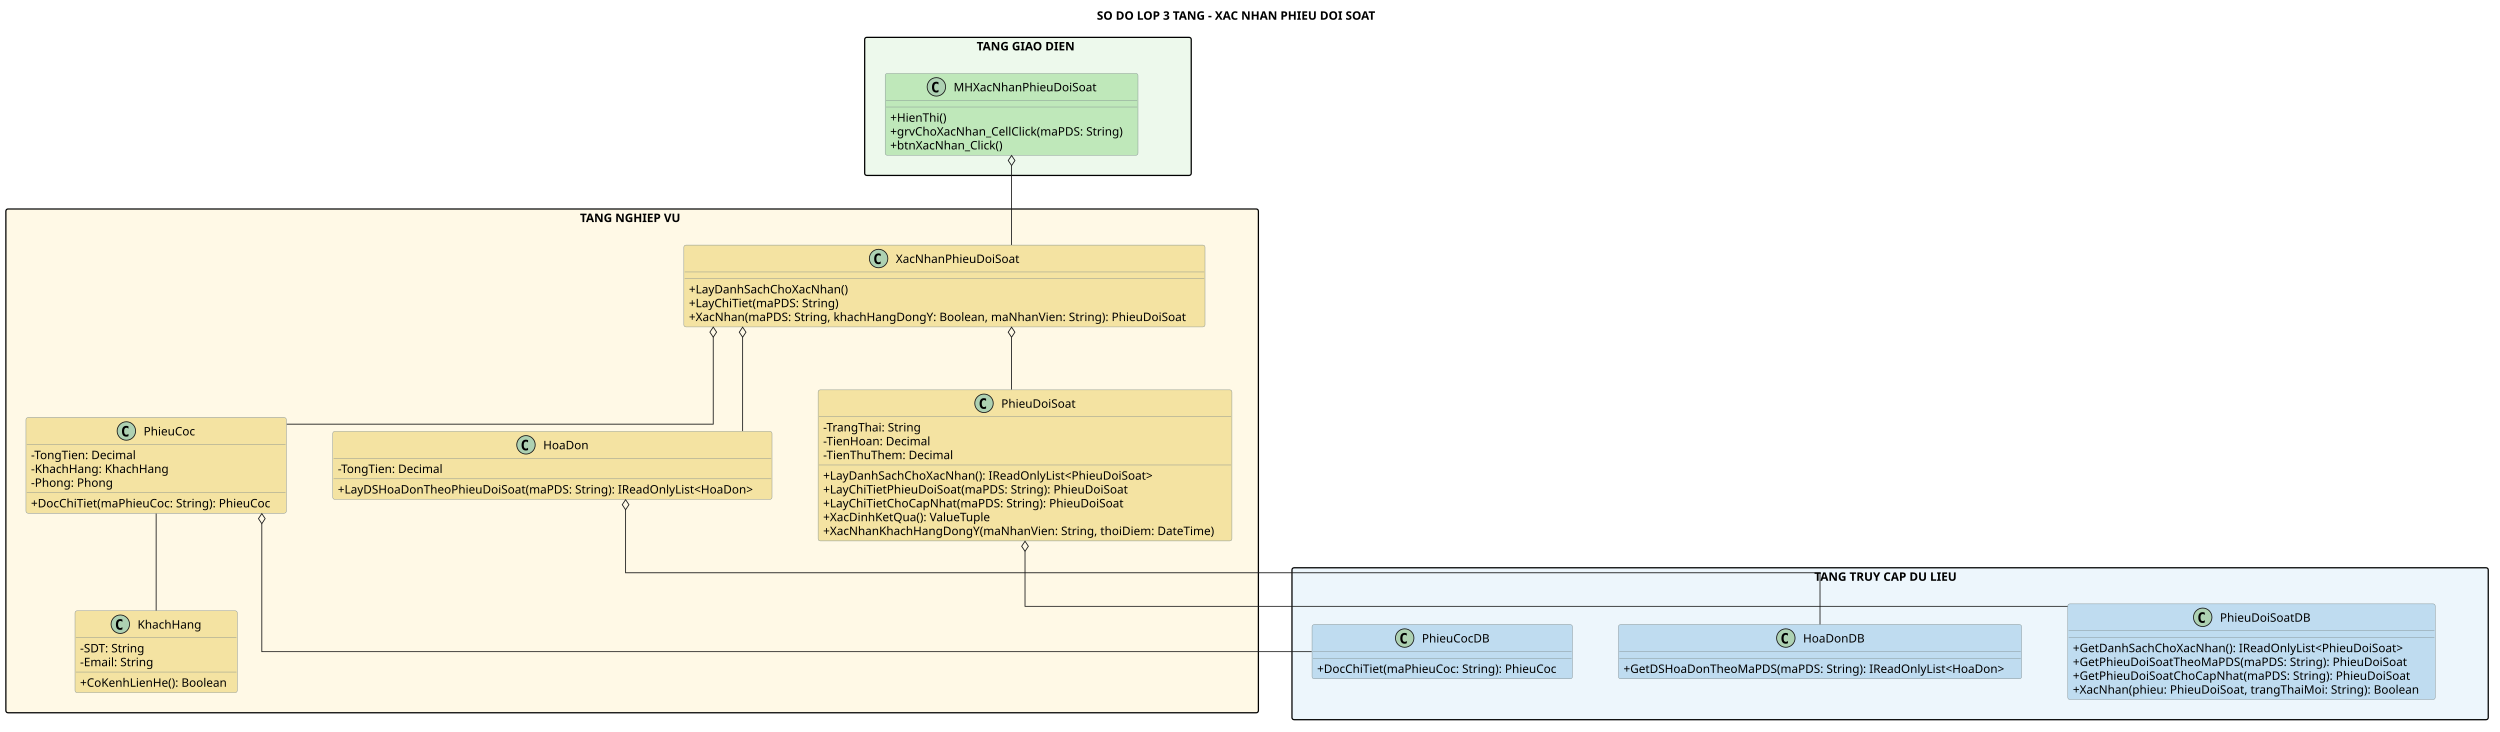
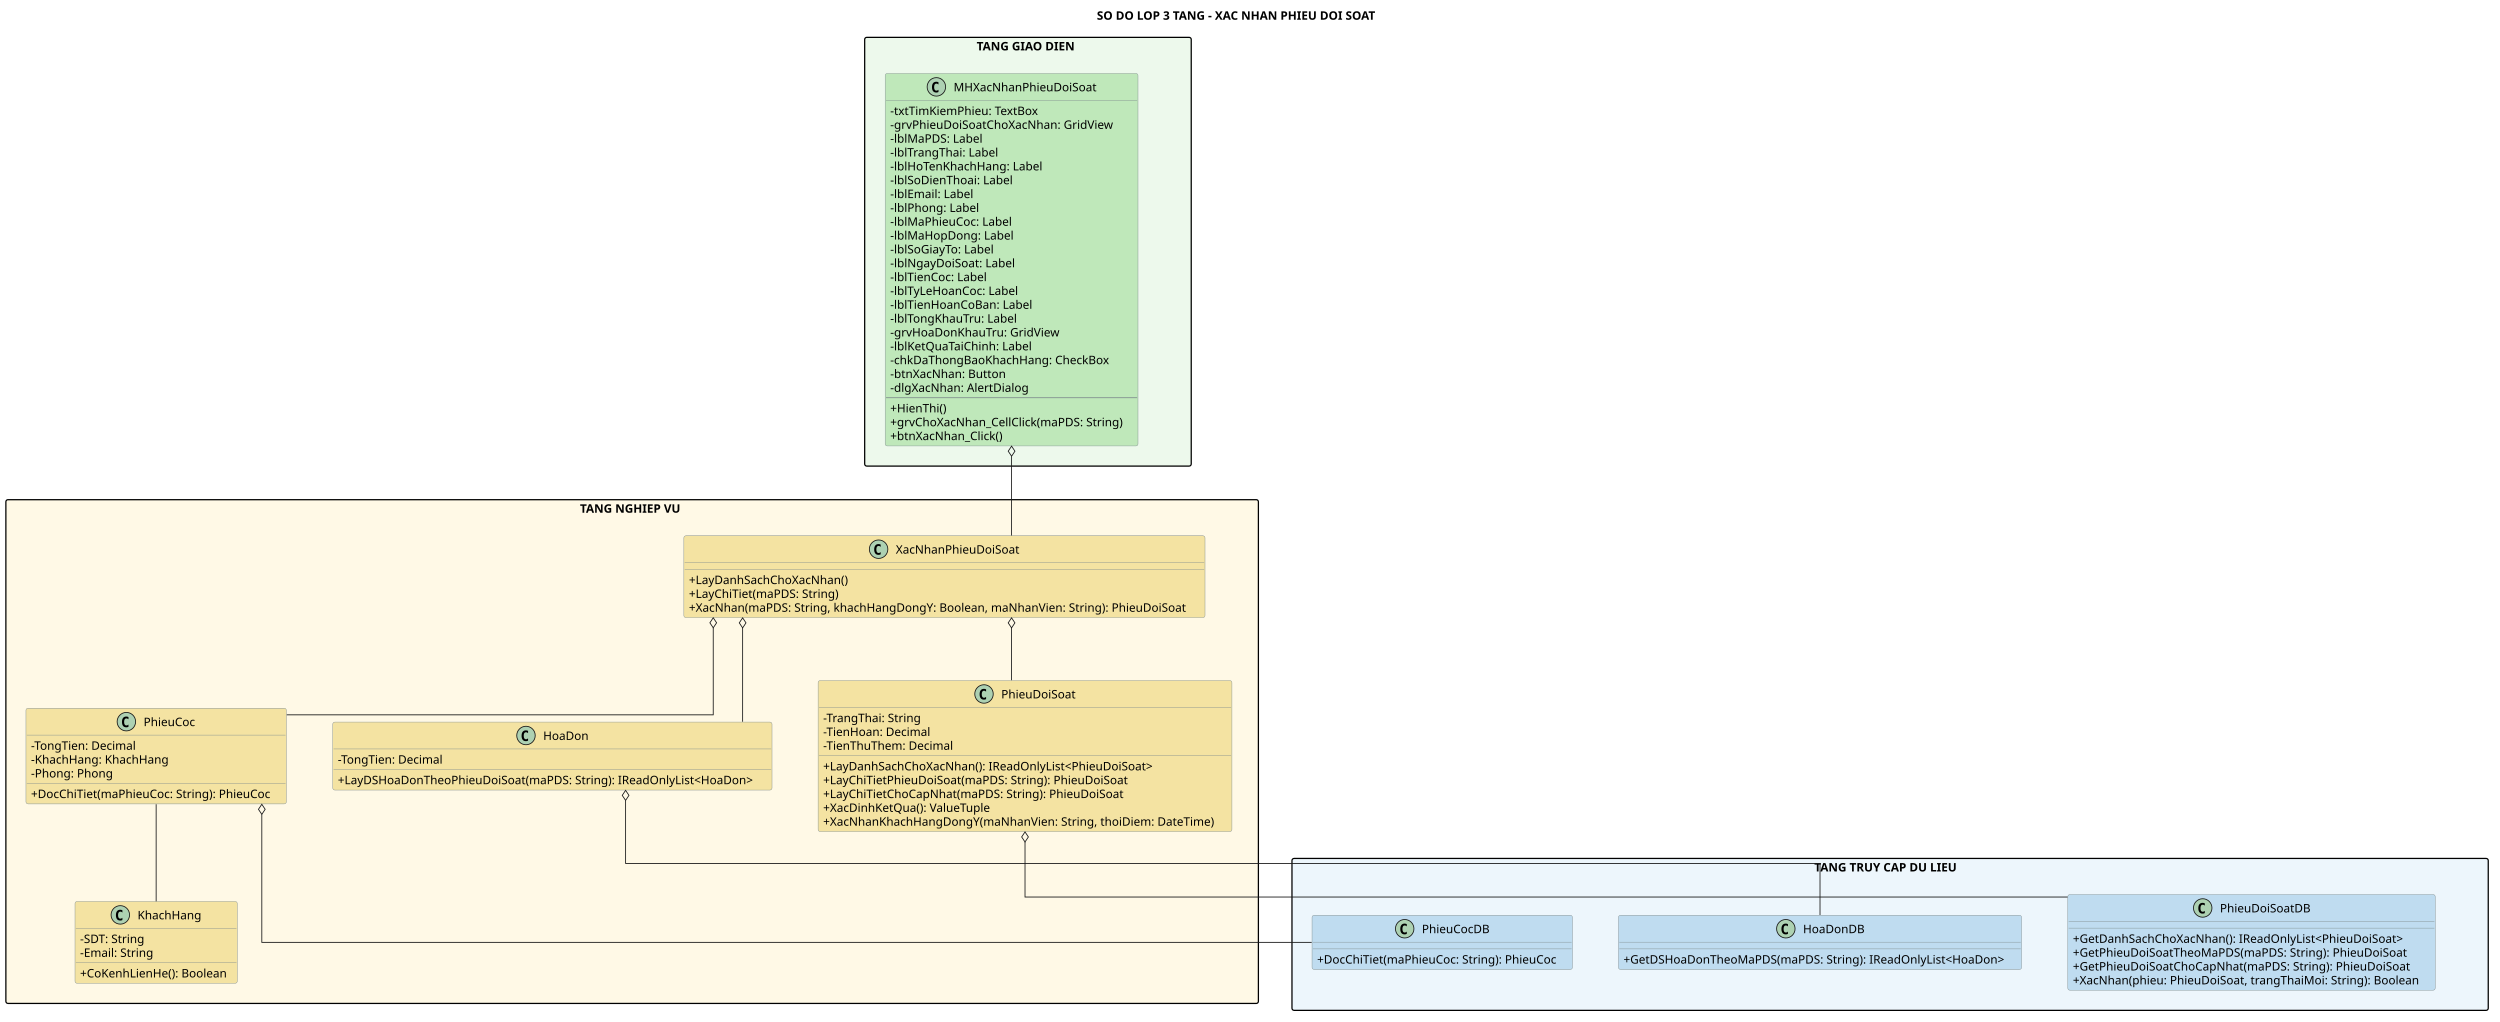
- <svg xmlns="http://www.w3.org/2000/svg" contentStyleType="text/css" data-diagram-type="CLASS" height="871px" preserveAspectRatio="none" style="width:2978px;height:871px;background:#FFFFFF;" version="1.1" viewBox="0 0 2978 871" width="2978px" zoomAndPan="magnify">
+ <svg xmlns="http://www.w3.org/2000/svg" contentStyleType="text/css" data-diagram-type="CLASS" height="1217px" preserveAspectRatio="none" style="width:2978px;height:1217px;background:#FFFFFF;" version="1.1" viewBox="0 0 2978 1217" width="2978px" zoomAndPan="magnify">
  <defs />
  <g>
    <g class="title" data-source-line="1">
      <text fill="#000000" font-family="sans-serif" font-size="14" font-weight="700" lengthAdjust="spacing" textLength="357.889" x="1306.556" y="23.535">SO DO LOP 3 TANG - XAC NHAN PHIEU DOI SOAT</text>
    </g>
    <g class="cluster" data-qualified-name="GUI_LAYER" data-source-line="12" id="ent0001">
-       <rect fill="#EDF9EC" height="164.47" rx="2.5" ry="2.5" style="stroke:#000000;stroke-width:1.5;" width="389" x="1030" y="44.488" />
+       <rect fill="#EDF9EC" height="510.72" rx="2.5" ry="2.5" style="stroke:#000000;stroke-width:1.5;" width="389" x="1030" y="44.488" />
      <text fill="#000000" font-family="sans-serif" font-size="14" font-weight="700" lengthAdjust="spacing" textLength="122.22" x="1163.39" y="60.023">TANG GIAO DIEN</text>
    </g>
-     <g class="cluster" data-qualified-name="BUS_LAYER" data-source-line="19" id="ent0003">
-       <rect fill="#FFF9E6" height="600.08" rx="2.5" ry="2.5" style="stroke:#000000;stroke-width:1.5;" width="1492" x="7" y="248.958" />
-       <text fill="#000000" font-family="sans-serif" font-size="14" font-weight="700" lengthAdjust="spacing" textLength="124.243" x="690.878" y="264.493">TANG NGHIEP VU</text>
+     <g class="cluster" data-qualified-name="BUS_LAYER" data-source-line="41" id="ent0003">
+       <rect fill="#FFF9E6" height="600.08" rx="2.5" ry="2.5" style="stroke:#000000;stroke-width:1.5;" width="1492" x="7" y="595.208" />
+       <text fill="#000000" font-family="sans-serif" font-size="14" font-weight="700" lengthAdjust="spacing" textLength="124.243" x="690.878" y="610.743">TANG NGHIEP VU</text>
    </g>
-     <g class="cluster" data-qualified-name="DAL_LAYER" data-source-line="51" id="ent0009">
-       <rect fill="#EDF6FC" height="180.95" rx="2.5" ry="2.5" style="stroke:#000000;stroke-width:1.5;" width="1425" x="1539" y="676.328" />
-       <text fill="#000000" font-family="sans-serif" font-size="14" font-weight="700" lengthAdjust="spacing" textLength="180.64" x="2161.18" y="691.863">TANG TRUY CAP DU LIEU</text>
+     <g class="cluster" data-qualified-name="DAL_LAYER" data-source-line="73" id="ent0009">
+       <rect fill="#EDF6FC" height="180.95" rx="2.5" ry="2.5" style="stroke:#000000;stroke-width:1.5;" width="1425" x="1539" y="1022.578" />
+       <text fill="#000000" font-family="sans-serif" font-size="14" font-weight="700" lengthAdjust="spacing" textLength="180.64" x="2161.18" y="1038.113">TANG TRUY CAP DU LIEU</text>
    </g>
    <g class="entity" data-qualified-name="GUI_LAYER.MHXacNhanPhieuDoiSoat" data-source-line="13" id="ent0002">
-       <rect fill="#BFE8BA" height="97.465" rx="2.5" ry="2.5" style="stroke:#7F8C8D;stroke-width:0.5;" width="301.14" x="1054.43" y="87.488" />
+       <rect fill="#BFE8BA" height="443.719" rx="2.5" ry="2.5" style="stroke:#7F8C8D;stroke-width:0.5;" width="301.14" x="1054.43" y="87.488" />
      <ellipse cx="1115.417" cy="103.488" fill="#ADD1B2" rx="11" ry="11" style="stroke:#181818;stroke-width:1;" />
      <path d="M1117.89,109.631 Q1117.309,109.93 1116.67,110.08 Q1116.031,110.229 1115.325,110.229 Q1112.818,110.229 1111.498,108.577 Q1110.178,106.925 1110.178,103.804 Q1110.178,100.675 1111.498,99.023 Q1112.818,97.371 1115.325,97.371 Q1116.031,97.371 1116.678,97.52 Q1117.325,97.67 1117.89,97.969 L1117.89,100.691 Q1117.259,100.11 1116.666,99.841 Q1116.072,99.571 1115.441,99.571 Q1114.097,99.571 1113.412,100.638 Q1112.727,101.704 1112.727,103.804 Q1112.727,105.896 1113.412,106.963 Q1114.097,108.029 1115.441,108.029 Q1116.072,108.029 1116.666,107.76 Q1117.259,107.49 1117.89,106.909 Z " fill="#000000" />
      <text fill="#000000" font-family="sans-serif" font-size="14" lengthAdjust="spacing" textLength="170.666" x="1135.917" y="108.779">MHXacNhanPhieuDoiSoat</text>
      <line style="stroke:#7F8C8D;stroke-width:0.5;" x1="1055.43" x2="1354.57" y1="119.488" y2="119.488" />
-       <line style="stroke:#7F8C8D;stroke-width:0.5;" x1="1055.43" x2="1354.57" y1="127.488" y2="127.488" />
-       <text fill="#000000" font-family="sans-serif" font-size="14" lengthAdjust="spacing" textLength="72.645" x="1060.43" y="145.023">+HienThi()</text>
-       <text fill="#000000" font-family="sans-serif" font-size="14" lengthAdjust="spacing" textLength="289.14" x="1060.43" y="161.512">+grvChoXacNhan_CellClick(maPDS: String)</text>
-       <text fill="#000000" font-family="sans-serif" font-size="14" lengthAdjust="spacing" textLength="142.222" x="1060.43" y="178">+btnXacNhan_Click()</text>
+       <text fill="#000000" font-family="sans-serif" font-size="14" lengthAdjust="spacing" textLength="188.72" x="1060.43" y="137.023">-txtTimKiemPhieu: TextBox</text>
+       <text fill="#000000" font-family="sans-serif" font-size="14" lengthAdjust="spacing" textLength="274.449" x="1060.43" y="153.512">-grvPhieuDoiSoatChoXacNhan: GridView</text>
+       <text fill="#000000" font-family="sans-serif" font-size="14" lengthAdjust="spacing" textLength="115.274" x="1060.43" y="170">-lblMaPDS: Label</text>
+       <text fill="#000000" font-family="sans-serif" font-size="14" lengthAdjust="spacing" textLength="138.769" x="1060.43" y="186.488">-lblTrangThai: Label</text>
+       <text fill="#000000" font-family="sans-serif" font-size="14" lengthAdjust="spacing" textLength="190.805" x="1060.43" y="202.977">-lblHoTenKhachHang: Label</text>
+       <text fill="#000000" font-family="sans-serif" font-size="14" lengthAdjust="spacing" textLength="154.8" x="1060.43" y="219.465">-lblSoDienThoai: Label</text>
+       <text fill="#000000" font-family="sans-serif" font-size="14" lengthAdjust="spacing" textLength="106.203" x="1060.43" y="235.953">-lblEmail: Label</text>
+       <text fill="#000000" font-family="sans-serif" font-size="14" lengthAdjust="spacing" textLength="112.164" x="1060.43" y="252.441">-lblPhong: Label</text>
+       <text fill="#000000" font-family="sans-serif" font-size="14" lengthAdjust="spacing" textLength="151.929" x="1060.43" y="268.93">-lblMaPhieuCoc: Label</text>
+       <text fill="#000000" font-family="sans-serif" font-size="14" lengthAdjust="spacing" textLength="153.713" x="1060.43" y="285.418">-lblMaHopDong: Label</text>
+       <text fill="#000000" font-family="sans-serif" font-size="14" lengthAdjust="spacing" textLength="132.522" x="1060.43" y="301.906">-lblSoGiayTo: Label</text>
+       <text fill="#000000" font-family="sans-serif" font-size="14" lengthAdjust="spacing" textLength="156.078" x="1060.43" y="318.394">-lblNgayDoiSoat: Label</text>
+       <text fill="#000000" font-family="sans-serif" font-size="14" lengthAdjust="spacing" textLength="124.564" x="1060.43" y="334.883">-lblTienCoc: Label</text>
+       <text fill="#000000" font-family="sans-serif" font-size="14" lengthAdjust="spacing" textLength="161.916" x="1060.43" y="351.371">-lblTyLeHoanCoc: Label</text>
+       <text fill="#000000" font-family="sans-serif" font-size="14" lengthAdjust="spacing" textLength="177.174" x="1060.43" y="367.859">-lblTienHoanCoBan: Label</text>
+       <text fill="#000000" font-family="sans-serif" font-size="14" lengthAdjust="spacing" textLength="162.107" x="1060.43" y="384.348">-lblTongKhauTru: Label</text>
+       <text fill="#000000" font-family="sans-serif" font-size="14" lengthAdjust="spacing" textLength="211.066" x="1060.43" y="400.836">-grvHoaDonKhauTru: GridView</text>
+       <text fill="#000000" font-family="sans-serif" font-size="14" lengthAdjust="spacing" textLength="179.621" x="1060.43" y="417.324">-lblKetQuaTaiChinh: Label</text>
+       <text fill="#000000" font-family="sans-serif" font-size="14" lengthAdjust="spacing" textLength="270.785" x="1060.43" y="433.812">-chkDaThongBaoKhachHang: CheckBox</text>
+       <text fill="#000000" font-family="sans-serif" font-size="14" lengthAdjust="spacing" textLength="143.315" x="1060.43" y="450.301">-btnXacNhan: Button</text>
+       <text fill="#000000" font-family="sans-serif" font-size="14" lengthAdjust="spacing" textLength="173.776" x="1060.43" y="466.789">-dlgXacNhan: AlertDialog</text>
+       <line style="stroke:#7F8C8D;stroke-width:1;" x1="1055.43" x2="1354.57" y1="473.742" y2="473.742" />
+       <text fill="#000000" font-family="sans-serif" font-size="14" lengthAdjust="spacing" textLength="72.645" x="1060.43" y="491.277">+HienThi()</text>
+       <text fill="#000000" font-family="sans-serif" font-size="14" lengthAdjust="spacing" textLength="289.14" x="1060.43" y="507.766">+grvChoXacNhan_CellClick(maPDS: String)</text>
+       <text fill="#000000" font-family="sans-serif" font-size="14" lengthAdjust="spacing" textLength="142.222" x="1060.43" y="524.254">+btnXacNhan_Click()</text>
    </g>
-     <g class="entity" data-qualified-name="BUS_LAYER.XacNhanPhieuDoiSoat" data-source-line="20" id="ent0004">
-       <rect fill="#F4E3A2" height="97.465" rx="2.5" ry="2.5" style="stroke:#7F8C8D;stroke-width:0.5;" width="620.802" x="814.6" y="291.958" />
-       <ellipse cx="1046.591" cy="307.958" fill="#ADD1B2" rx="11" ry="11" style="stroke:#181818;stroke-width:1;" />
-       <path d="M1049.064,314.101 Q1048.483,314.4 1047.844,314.55 Q1047.205,314.699 1046.499,314.699 Q1043.993,314.699 1042.673,313.047 Q1041.353,311.395 1041.353,308.274 Q1041.353,305.145 1042.673,303.493 Q1043.993,301.841 1046.499,301.841 Q1047.205,301.841 1047.852,301.99 Q1048.5,302.14 1049.064,302.439 L1049.064,305.161 Q1048.434,304.58 1047.84,304.311 Q1047.246,304.041 1046.616,304.041 Q1045.271,304.041 1044.586,305.108 Q1043.901,306.174 1043.901,308.274 Q1043.901,310.366 1044.586,311.433 Q1045.271,312.499 1046.616,312.499 Q1047.246,312.499 1047.84,312.229 Q1048.434,311.96 1049.064,311.379 Z " fill="#000000" />
-       <text fill="#000000" font-family="sans-serif" font-size="14" lengthAdjust="spacing" textLength="148.319" x="1067.091" y="313.249">XacNhanPhieuDoiSoat</text>
-       <line style="stroke:#7F8C8D;stroke-width:0.5;" x1="815.6" x2="1434.402" y1="323.958" y2="323.958" />
-       <line style="stroke:#7F8C8D;stroke-width:0.5;" x1="815.6" x2="1434.402" y1="331.958" y2="331.958" />
-       <text fill="#000000" font-family="sans-serif" font-size="14" lengthAdjust="spacing" textLength="195.562" x="820.6" y="349.493">+LayDanhSachChoXacNhan()</text>
-       <text fill="#000000" font-family="sans-serif" font-size="14" lengthAdjust="spacing" textLength="186.498" x="820.6" y="365.982">+LayChiTiet(maPDS: String)</text>
-       <text fill="#000000" font-family="sans-serif" font-size="14" lengthAdjust="spacing" textLength="608.802" x="820.6" y="382.47">+XacNhan(maPDS: String, khachHangDongY: Boolean, maNhanVien: String): PhieuDoiSoat</text>
+     <g class="entity" data-qualified-name="BUS_LAYER.XacNhanPhieuDoiSoat" data-source-line="42" id="ent0004">
+       <rect fill="#F4E3A2" height="97.465" rx="2.5" ry="2.5" style="stroke:#7F8C8D;stroke-width:0.5;" width="620.802" x="814.6" y="638.208" />
+       <ellipse cx="1046.591" cy="654.208" fill="#ADD1B2" rx="11" ry="11" style="stroke:#181818;stroke-width:1;" />
+       <path d="M1049.064,660.351 Q1048.483,660.65 1047.844,660.8 Q1047.205,660.949 1046.499,660.949 Q1043.993,660.949 1042.673,659.297 Q1041.353,657.645 1041.353,654.524 Q1041.353,651.395 1042.673,649.743 Q1043.993,648.091 1046.499,648.091 Q1047.205,648.091 1047.852,648.24 Q1048.5,648.39 1049.064,648.689 L1049.064,651.411 Q1048.434,650.83 1047.84,650.561 Q1047.246,650.291 1046.616,650.291 Q1045.271,650.291 1044.586,651.357 Q1043.901,652.424 1043.901,654.524 Q1043.901,656.616 1044.586,657.683 Q1045.271,658.749 1046.616,658.749 Q1047.246,658.749 1047.84,658.48 Q1048.434,658.21 1049.064,657.629 Z " fill="#000000" />
+       <text fill="#000000" font-family="sans-serif" font-size="14" lengthAdjust="spacing" textLength="148.319" x="1067.091" y="659.499">XacNhanPhieuDoiSoat</text>
+       <line style="stroke:#7F8C8D;stroke-width:0.5;" x1="815.6" x2="1434.402" y1="670.208" y2="670.208" />
+       <line style="stroke:#7F8C8D;stroke-width:0.5;" x1="815.6" x2="1434.402" y1="678.208" y2="678.208" />
+       <text fill="#000000" font-family="sans-serif" font-size="14" lengthAdjust="spacing" textLength="195.562" x="820.6" y="695.743">+LayDanhSachChoXacNhan()</text>
+       <text fill="#000000" font-family="sans-serif" font-size="14" lengthAdjust="spacing" textLength="186.498" x="820.6" y="712.232">+LayChiTiet(maPDS: String)</text>
+       <text fill="#000000" font-family="sans-serif" font-size="14" lengthAdjust="spacing" textLength="608.802" x="820.6" y="728.72">+XacNhan(maPDS: String, khachHangDongY: Boolean, maNhanVien: String): PhieuDoiSoat</text>
    </g>
-     <g class="entity" data-qualified-name="BUS_LAYER.PhieuDoiSoat" data-source-line="25" id="ent0005">
-       <rect fill="#F4E3A2" height="179.906" rx="2.5" ry="2.5" style="stroke:#7F8C8D;stroke-width:0.5;" width="492.922" x="974.54" y="464.418" />
-       <ellipse cx="1172.15" cy="480.418" fill="#ADD1B2" rx="11" ry="11" style="stroke:#181818;stroke-width:1;" />
-       <path d="M1174.623,486.561 Q1174.042,486.86 1173.403,487.01 Q1172.764,487.159 1172.058,487.159 Q1169.551,487.159 1168.231,485.507 Q1166.912,483.855 1166.912,480.734 Q1166.912,477.605 1168.231,475.953 Q1169.551,474.301 1172.058,474.301 Q1172.764,474.301 1173.411,474.45 Q1174.059,474.6 1174.623,474.899 L1174.623,477.621 Q1173.992,477.04 1173.399,476.771 Q1172.805,476.501 1172.174,476.501 Q1170.83,476.501 1170.145,477.567 Q1169.46,478.634 1169.46,480.734 Q1169.46,482.826 1170.145,483.893 Q1170.83,484.959 1172.174,484.959 Q1172.805,484.959 1173.399,484.69 Q1173.992,484.42 1174.623,483.839 Z " fill="#000000" />
-       <text fill="#000000" font-family="sans-serif" font-size="14" lengthAdjust="spacing" textLength="89.202" x="1192.65" y="485.709">PhieuDoiSoat</text>
-       <line style="stroke:#7F8C8D;stroke-width:0.5;" x1="975.54" x2="1466.462" y1="496.418" y2="496.418" />
-       <text fill="#000000" font-family="sans-serif" font-size="14" lengthAdjust="spacing" textLength="125.98" x="980.54" y="513.953">-TrangThai: String</text>
-       <text fill="#000000" font-family="sans-serif" font-size="14" lengthAdjust="spacing" textLength="136.008" x="980.54" y="530.442">-TienHoan: Decimal</text>
-       <text fill="#000000" font-family="sans-serif" font-size="14" lengthAdjust="spacing" textLength="165.341" x="980.54" y="546.93">-TienThuThem: Decimal</text>
-       <line style="stroke:#7F8C8D;stroke-width:0.5;" x1="975.54" x2="1466.462" y1="553.883" y2="553.883" />
-       <text fill="#000000" font-family="sans-serif" font-size="14" lengthAdjust="spacing" textLength="407.921" x="980.54" y="571.418">+LayDanhSachChoXacNhan(): IReadOnlyList&lt;PhieuDoiSoat&gt;</text>
-       <text fill="#000000" font-family="sans-serif" font-size="14" lengthAdjust="spacing" textLength="373.762" x="980.54" y="587.907">+LayChiTietPhieuDoiSoat(maPDS: String): PhieuDoiSoat</text>
-       <text fill="#000000" font-family="sans-serif" font-size="14" lengthAdjust="spacing" textLength="369.763" x="980.54" y="604.395">+LayChiTietChoCapNhat(maPDS: String): PhieuDoiSoat</text>
-       <text fill="#000000" font-family="sans-serif" font-size="14" lengthAdjust="spacing" textLength="209.761" x="980.54" y="620.883">+XacDinhKetQua(): ValueTuple</text>
-       <text fill="#000000" font-family="sans-serif" font-size="14" lengthAdjust="spacing" textLength="480.922" x="980.54" y="637.371">+XacNhanKhachHangDongY(maNhanVien: String, thoiDiem: DateTime)</text>
+     <g class="entity" data-qualified-name="BUS_LAYER.PhieuDoiSoat" data-source-line="47" id="ent0005">
+       <rect fill="#F4E3A2" height="179.906" rx="2.5" ry="2.5" style="stroke:#7F8C8D;stroke-width:0.5;" width="492.922" x="974.54" y="810.668" />
+       <ellipse cx="1172.15" cy="826.668" fill="#ADD1B2" rx="11" ry="11" style="stroke:#181818;stroke-width:1;" />
+       <path d="M1174.623,832.811 Q1174.042,833.11 1173.403,833.26 Q1172.764,833.409 1172.058,833.409 Q1169.551,833.409 1168.231,831.757 Q1166.912,830.105 1166.912,826.984 Q1166.912,823.855 1168.231,822.203 Q1169.551,820.551 1172.058,820.551 Q1172.764,820.551 1173.411,820.701 Q1174.059,820.85 1174.623,821.149 L1174.623,823.871 Q1173.992,823.29 1173.399,823.021 Q1172.805,822.751 1172.174,822.751 Q1170.83,822.751 1170.145,823.817 Q1169.46,824.884 1169.46,826.984 Q1169.46,829.076 1170.145,830.143 Q1170.83,831.209 1172.174,831.209 Q1172.805,831.209 1173.399,830.939 Q1173.992,830.67 1174.623,830.089 Z " fill="#000000" />
+       <text fill="#000000" font-family="sans-serif" font-size="14" lengthAdjust="spacing" textLength="89.202" x="1192.65" y="831.959">PhieuDoiSoat</text>
+       <line style="stroke:#7F8C8D;stroke-width:0.5;" x1="975.54" x2="1466.462" y1="842.668" y2="842.668" />
+       <text fill="#000000" font-family="sans-serif" font-size="14" lengthAdjust="spacing" textLength="125.98" x="980.54" y="860.203">-TrangThai: String</text>
+       <text fill="#000000" font-family="sans-serif" font-size="14" lengthAdjust="spacing" textLength="136.008" x="980.54" y="876.692">-TienHoan: Decimal</text>
+       <text fill="#000000" font-family="sans-serif" font-size="14" lengthAdjust="spacing" textLength="165.341" x="980.54" y="893.18">-TienThuThem: Decimal</text>
+       <line style="stroke:#7F8C8D;stroke-width:0.5;" x1="975.54" x2="1466.462" y1="900.133" y2="900.133" />
+       <text fill="#000000" font-family="sans-serif" font-size="14" lengthAdjust="spacing" textLength="407.921" x="980.54" y="917.668">+LayDanhSachChoXacNhan(): IReadOnlyList&lt;PhieuDoiSoat&gt;</text>
+       <text fill="#000000" font-family="sans-serif" font-size="14" lengthAdjust="spacing" textLength="373.762" x="980.54" y="934.157">+LayChiTietPhieuDoiSoat(maPDS: String): PhieuDoiSoat</text>
+       <text fill="#000000" font-family="sans-serif" font-size="14" lengthAdjust="spacing" textLength="369.763" x="980.54" y="950.645">+LayChiTietChoCapNhat(maPDS: String): PhieuDoiSoat</text>
+       <text fill="#000000" font-family="sans-serif" font-size="14" lengthAdjust="spacing" textLength="209.761" x="980.54" y="967.133">+XacDinhKetQua(): ValueTuple</text>
+       <text fill="#000000" font-family="sans-serif" font-size="14" lengthAdjust="spacing" textLength="480.922" x="980.54" y="983.621">+XacNhanKhachHangDongY(maNhanVien: String, thoiDiem: DateTime)</text>
    </g>
-     <g class="entity" data-qualified-name="BUS_LAYER.PhieuCoc" data-source-line="35" id="ent0006">
-       <rect fill="#F4E3A2" height="113.953" rx="2.5" ry="2.5" style="stroke:#7F8C8D;stroke-width:0.5;" width="310.177" x="30.91" y="497.398" />
-       <ellipse cx="150.539" cy="513.398" fill="#ADD1B2" rx="11" ry="11" style="stroke:#181818;stroke-width:1;" />
-       <path d="M153.012,519.541 Q152.431,519.84 151.792,519.99 Q151.153,520.139 150.447,520.139 Q147.94,520.139 146.62,518.487 Q145.301,516.835 145.301,513.714 Q145.301,510.585 146.62,508.933 Q147.94,507.281 150.447,507.281 Q151.153,507.281 151.8,507.43 Q152.448,507.58 153.012,507.879 L153.012,510.601 Q152.381,510.02 151.788,509.751 Q151.194,509.481 150.563,509.481 Q149.219,509.481 148.534,510.548 Q147.849,511.614 147.849,513.714 Q147.849,515.806 148.534,516.873 Q149.219,517.939 150.563,517.939 Q151.194,517.939 151.788,517.669 Q152.381,517.4 153.012,516.819 Z " fill="#000000" />
-       <text fill="#000000" font-family="sans-serif" font-size="14" lengthAdjust="spacing" textLength="62.419" x="171.039" y="518.689">PhieuCoc</text>
-       <line style="stroke:#7F8C8D;stroke-width:0.5;" x1="31.91" x2="340.087" y1="529.398" y2="529.398" />
-       <text fill="#000000" font-family="sans-serif" font-size="14" lengthAdjust="spacing" textLength="135.57" x="36.91" y="546.933">-TongTien: Decimal</text>
-       <text fill="#000000" font-family="sans-serif" font-size="14" lengthAdjust="spacing" textLength="170.673" x="36.91" y="563.422">-KhachHang: KhachHang</text>
-       <text fill="#000000" font-family="sans-serif" font-size="14" lengthAdjust="spacing" textLength="101.849" x="36.91" y="579.91">-Phong: Phong</text>
-       <line style="stroke:#7F8C8D;stroke-width:0.5;" x1="31.91" x2="340.087" y1="586.863" y2="586.863" />
-       <text fill="#000000" font-family="sans-serif" font-size="14" lengthAdjust="spacing" textLength="298.177" x="36.91" y="604.398">+DocChiTiet(maPhieuCoc: String): PhieuCoc</text>
+     <g class="entity" data-qualified-name="BUS_LAYER.PhieuCoc" data-source-line="57" id="ent0006">
+       <rect fill="#F4E3A2" height="113.953" rx="2.5" ry="2.5" style="stroke:#7F8C8D;stroke-width:0.5;" width="310.177" x="30.91" y="843.648" />
+       <ellipse cx="150.539" cy="859.648" fill="#ADD1B2" rx="11" ry="11" style="stroke:#181818;stroke-width:1;" />
+       <path d="M153.012,865.791 Q152.431,866.09 151.792,866.24 Q151.153,866.389 150.447,866.389 Q147.94,866.389 146.62,864.737 Q145.301,863.085 145.301,859.964 Q145.301,856.835 146.62,855.183 Q147.94,853.531 150.447,853.531 Q151.153,853.531 151.8,853.681 Q152.448,853.83 153.012,854.129 L153.012,856.851 Q152.381,856.27 151.788,856.001 Q151.194,855.731 150.563,855.731 Q149.219,855.731 148.534,856.798 Q147.849,857.864 147.849,859.964 Q147.849,862.056 148.534,863.123 Q149.219,864.189 150.563,864.189 Q151.194,864.189 151.788,863.919 Q152.381,863.65 153.012,863.069 Z " fill="#000000" />
+       <text fill="#000000" font-family="sans-serif" font-size="14" lengthAdjust="spacing" textLength="62.419" x="171.039" y="864.939">PhieuCoc</text>
+       <line style="stroke:#7F8C8D;stroke-width:0.5;" x1="31.91" x2="340.087" y1="875.648" y2="875.648" />
+       <text fill="#000000" font-family="sans-serif" font-size="14" lengthAdjust="spacing" textLength="135.57" x="36.91" y="893.183">-TongTien: Decimal</text>
+       <text fill="#000000" font-family="sans-serif" font-size="14" lengthAdjust="spacing" textLength="170.673" x="36.91" y="909.672">-KhachHang: KhachHang</text>
+       <text fill="#000000" font-family="sans-serif" font-size="14" lengthAdjust="spacing" textLength="101.849" x="36.91" y="926.16">-Phong: Phong</text>
+       <line style="stroke:#7F8C8D;stroke-width:0.5;" x1="31.91" x2="340.087" y1="933.113" y2="933.113" />
+       <text fill="#000000" font-family="sans-serif" font-size="14" lengthAdjust="spacing" textLength="298.177" x="36.91" y="950.648">+DocChiTiet(maPhieuCoc: String): PhieuCoc</text>
    </g>
-     <g class="entity" data-qualified-name="BUS_LAYER.KhachHang" data-source-line="41" id="ent0007">
-       <rect fill="#F4E3A2" height="97.465" rx="2.5" ry="2.5" style="stroke:#7F8C8D;stroke-width:0.5;" width="193.303" x="89.35" y="727.568" />
-       <ellipse cx="143.323" cy="743.568" fill="#ADD1B2" rx="11" ry="11" style="stroke:#181818;stroke-width:1;" />
-       <path d="M145.796,749.711 Q145.215,750.01 144.576,750.16 Q143.937,750.309 143.231,750.309 Q140.725,750.309 139.405,748.657 Q138.085,747.005 138.085,743.884 Q138.085,740.755 139.405,739.103 Q140.725,737.451 143.231,737.451 Q143.937,737.451 144.584,737.601 Q145.232,737.75 145.796,738.049 L145.796,740.771 Q145.165,740.19 144.572,739.921 Q143.978,739.651 143.348,739.651 Q142.003,739.651 141.318,740.717 Q140.633,741.784 140.633,743.884 Q140.633,745.976 141.318,747.043 Q142.003,748.109 143.348,748.109 Q143.978,748.109 144.572,747.84 Q145.165,747.57 145.796,746.989 Z " fill="#000000" />
-       <text fill="#000000" font-family="sans-serif" font-size="14" lengthAdjust="spacing" textLength="76.856" x="163.823" y="748.859">KhachHang</text>
-       <line style="stroke:#7F8C8D;stroke-width:0.5;" x1="90.35" x2="281.653" y1="759.568" y2="759.568" />
-       <text fill="#000000" font-family="sans-serif" font-size="14" lengthAdjust="spacing" textLength="83.809" x="95.35" y="777.103">-SDT: String</text>
-       <text fill="#000000" font-family="sans-serif" font-size="14" lengthAdjust="spacing" textLength="93.413" x="95.35" y="793.592">-Email: String</text>
-       <line style="stroke:#7F8C8D;stroke-width:0.5;" x1="90.35" x2="281.653" y1="800.545" y2="800.545" />
-       <text fill="#000000" font-family="sans-serif" font-size="14" lengthAdjust="spacing" textLength="181.303" x="95.35" y="818.08">+CoKenhLienHe(): Boolean</text>
+     <g class="entity" data-qualified-name="BUS_LAYER.KhachHang" data-source-line="63" id="ent0007">
+       <rect fill="#F4E3A2" height="97.465" rx="2.5" ry="2.5" style="stroke:#7F8C8D;stroke-width:0.5;" width="193.303" x="89.35" y="1073.818" />
+       <ellipse cx="143.323" cy="1089.818" fill="#ADD1B2" rx="11" ry="11" style="stroke:#181818;stroke-width:1;" />
+       <path d="M145.796,1095.961 Q145.215,1096.26 144.576,1096.41 Q143.937,1096.559 143.231,1096.559 Q140.725,1096.559 139.405,1094.907 Q138.085,1093.255 138.085,1090.134 Q138.085,1087.005 139.405,1085.353 Q140.725,1083.701 143.231,1083.701 Q143.937,1083.701 144.584,1083.851 Q145.232,1084 145.796,1084.299 L145.796,1087.021 Q145.165,1086.44 144.572,1086.171 Q143.978,1085.901 143.348,1085.901 Q142.003,1085.901 141.318,1086.967 Q140.633,1088.034 140.633,1090.134 Q140.633,1092.226 141.318,1093.293 Q142.003,1094.359 143.348,1094.359 Q143.978,1094.359 144.572,1094.09 Q145.165,1093.82 145.796,1093.239 Z " fill="#000000" />
+       <text fill="#000000" font-family="sans-serif" font-size="14" lengthAdjust="spacing" textLength="76.856" x="163.823" y="1095.109">KhachHang</text>
+       <line style="stroke:#7F8C8D;stroke-width:0.5;" x1="90.35" x2="281.653" y1="1105.818" y2="1105.818" />
+       <text fill="#000000" font-family="sans-serif" font-size="14" lengthAdjust="spacing" textLength="83.809" x="95.35" y="1123.353">-SDT: String</text>
+       <text fill="#000000" font-family="sans-serif" font-size="14" lengthAdjust="spacing" textLength="93.413" x="95.35" y="1139.842">-Email: String</text>
+       <line style="stroke:#7F8C8D;stroke-width:0.5;" x1="90.35" x2="281.653" y1="1146.795" y2="1146.795" />
+       <text fill="#000000" font-family="sans-serif" font-size="14" lengthAdjust="spacing" textLength="181.303" x="95.35" y="1164.33">+CoKenhLienHe(): Boolean</text>
    </g>
-     <g class="entity" data-qualified-name="BUS_LAYER.HoaDon" data-source-line="46" id="ent0008">
-       <rect fill="#F4E3A2" height="80.977" rx="2.5" ry="2.5" style="stroke:#7F8C8D;stroke-width:0.5;" width="523.253" x="396.37" y="513.888" />
-       <ellipse cx="626.55" cy="529.888" fill="#ADD1B2" rx="11" ry="11" style="stroke:#181818;stroke-width:1;" />
-       <path d="M629.023,536.031 Q628.442,536.33 627.803,536.48 Q627.163,536.629 626.458,536.629 Q623.951,536.629 622.631,534.977 Q621.311,533.325 621.311,530.204 Q621.311,527.075 622.631,525.423 Q623.951,523.771 626.458,523.771 Q627.163,523.771 627.811,523.92 Q628.458,524.07 629.023,524.369 L629.023,527.091 Q628.392,526.51 627.798,526.241 Q627.205,525.971 626.574,525.971 Q625.229,525.971 624.545,527.038 Q623.86,528.104 623.86,530.204 Q623.86,532.296 624.545,533.363 Q625.229,534.429 626.574,534.429 Q627.205,534.429 627.798,534.159 Q628.392,533.89 629.023,533.309 Z " fill="#000000" />
-       <text fill="#000000" font-family="sans-serif" font-size="14" lengthAdjust="spacing" textLength="54.394" x="647.05" y="535.179">HoaDon</text>
-       <line style="stroke:#7F8C8D;stroke-width:0.5;" x1="397.37" x2="918.623" y1="545.888" y2="545.888" />
-       <text fill="#000000" font-family="sans-serif" font-size="14" lengthAdjust="spacing" textLength="135.57" x="402.37" y="563.423">-TongTien: Decimal</text>
-       <line style="stroke:#7F8C8D;stroke-width:0.5;" x1="397.37" x2="918.623" y1="570.377" y2="570.377" />
-       <text fill="#000000" font-family="sans-serif" font-size="14" lengthAdjust="spacing" textLength="511.253" x="402.37" y="587.912">+LayDSHoaDonTheoPhieuDoiSoat(maPDS: String): IReadOnlyList&lt;HoaDon&gt;</text>
+     <g class="entity" data-qualified-name="BUS_LAYER.HoaDon" data-source-line="68" id="ent0008">
+       <rect fill="#F4E3A2" height="80.977" rx="2.5" ry="2.5" style="stroke:#7F8C8D;stroke-width:0.5;" width="523.253" x="396.37" y="860.138" />
+       <ellipse cx="626.55" cy="876.138" fill="#ADD1B2" rx="11" ry="11" style="stroke:#181818;stroke-width:1;" />
+       <path d="M629.023,882.281 Q628.442,882.58 627.803,882.73 Q627.163,882.879 626.458,882.879 Q623.951,882.879 622.631,881.227 Q621.311,879.575 621.311,876.454 Q621.311,873.325 622.631,871.673 Q623.951,870.021 626.458,870.021 Q627.163,870.021 627.811,870.17 Q628.458,870.32 629.023,870.619 L629.023,873.341 Q628.392,872.76 627.798,872.491 Q627.205,872.221 626.574,872.221 Q625.229,872.221 624.545,873.288 Q623.86,874.354 623.86,876.454 Q623.86,878.546 624.545,879.613 Q625.229,880.679 626.574,880.679 Q627.205,880.679 627.798,880.409 Q628.392,880.14 629.023,879.559 Z " fill="#000000" />
+       <text fill="#000000" font-family="sans-serif" font-size="14" lengthAdjust="spacing" textLength="54.394" x="647.05" y="881.429">HoaDon</text>
+       <line style="stroke:#7F8C8D;stroke-width:0.5;" x1="397.37" x2="918.623" y1="892.138" y2="892.138" />
+       <text fill="#000000" font-family="sans-serif" font-size="14" lengthAdjust="spacing" textLength="135.57" x="402.37" y="909.673">-TongTien: Decimal</text>
+       <line style="stroke:#7F8C8D;stroke-width:0.5;" x1="397.37" x2="918.623" y1="916.627" y2="916.627" />
+       <text fill="#000000" font-family="sans-serif" font-size="14" lengthAdjust="spacing" textLength="511.253" x="402.37" y="934.162">+LayDSHoaDonTheoPhieuDoiSoat(maPDS: String): IReadOnlyList&lt;HoaDon&gt;</text>
    </g>
-     <g class="entity" data-qualified-name="DAL_LAYER.PhieuDoiSoatDB" data-source-line="52" id="ent0010">
-       <rect fill="#BFDCF0" height="113.953" rx="2.5" ry="2.5" style="stroke:#7F8C8D;stroke-width:0.5;" width="437.653" x="2463.17" y="719.328" />
-       <ellipse cx="2623.876" cy="735.328" fill="#ADD1B2" rx="11" ry="11" style="stroke:#181818;stroke-width:1;" />
-       <path d="M2626.349,741.471 Q2625.768,741.77 2625.129,741.92 Q2624.49,742.069 2623.784,742.069 Q2621.277,742.069 2619.958,740.417 Q2618.638,738.765 2618.638,735.644 Q2618.638,732.515 2619.958,730.863 Q2621.277,729.211 2623.784,729.211 Q2624.49,729.211 2625.137,729.361 Q2625.785,729.51 2626.349,729.809 L2626.349,732.531 Q2625.718,731.95 2625.125,731.681 Q2624.531,731.411 2623.901,731.411 Q2622.556,731.411 2621.871,732.477 Q2621.186,733.544 2621.186,735.644 Q2621.186,737.736 2621.871,738.803 Q2622.556,739.869 2623.901,739.869 Q2624.531,739.869 2625.125,739.6 Q2625.718,739.33 2626.349,738.749 Z " fill="#000000" />
-       <text fill="#000000" font-family="sans-serif" font-size="14" lengthAdjust="spacing" textLength="107.741" x="2644.376" y="740.619">PhieuDoiSoatDB</text>
-       <line style="stroke:#7F8C8D;stroke-width:0.5;" x1="2464.17" x2="2899.823" y1="751.328" y2="751.328" />
-       <line style="stroke:#7F8C8D;stroke-width:0.5;" x1="2464.17" x2="2899.823" y1="759.328" y2="759.328" />
-       <text fill="#000000" font-family="sans-serif" font-size="14" lengthAdjust="spacing" textLength="408.563" x="2469.17" y="776.863">+GetDanhSachChoXacNhan(): IReadOnlyList&lt;PhieuDoiSoat&gt;</text>
-       <text fill="#000000" font-family="sans-serif" font-size="14" lengthAdjust="spacing" textLength="405.542" x="2469.17" y="793.352">+GetPhieuDoiSoatTheoMaPDS(maPDS: String): PhieuDoiSoat</text>
-       <text fill="#000000" font-family="sans-serif" font-size="14" lengthAdjust="spacing" textLength="411.25" x="2469.17" y="809.84">+GetPhieuDoiSoatChoCapNhat(maPDS: String): PhieuDoiSoat</text>
-       <text fill="#000000" font-family="sans-serif" font-size="14" lengthAdjust="spacing" textLength="425.653" x="2469.17" y="826.328">+XacNhan(phieu: PhieuDoiSoat, trangThaiMoi: String): Boolean</text>
+     <g class="entity" data-qualified-name="DAL_LAYER.PhieuDoiSoatDB" data-source-line="74" id="ent0010">
+       <rect fill="#BFDCF0" height="113.953" rx="2.5" ry="2.5" style="stroke:#7F8C8D;stroke-width:0.5;" width="437.653" x="2463.17" y="1065.578" />
+       <ellipse cx="2623.876" cy="1081.578" fill="#ADD1B2" rx="11" ry="11" style="stroke:#181818;stroke-width:1;" />
+       <path d="M2626.349,1087.721 Q2625.768,1088.02 2625.129,1088.17 Q2624.49,1088.319 2623.784,1088.319 Q2621.277,1088.319 2619.958,1086.667 Q2618.638,1085.015 2618.638,1081.894 Q2618.638,1078.765 2619.958,1077.113 Q2621.277,1075.461 2623.784,1075.461 Q2624.49,1075.461 2625.137,1075.611 Q2625.785,1075.76 2626.349,1076.059 L2626.349,1078.781 Q2625.718,1078.2 2625.125,1077.931 Q2624.531,1077.661 2623.901,1077.661 Q2622.556,1077.661 2621.871,1078.727 Q2621.186,1079.794 2621.186,1081.894 Q2621.186,1083.986 2621.871,1085.053 Q2622.556,1086.119 2623.901,1086.119 Q2624.531,1086.119 2625.125,1085.85 Q2625.718,1085.58 2626.349,1084.999 Z " fill="#000000" />
+       <text fill="#000000" font-family="sans-serif" font-size="14" lengthAdjust="spacing" textLength="107.741" x="2644.376" y="1086.869">PhieuDoiSoatDB</text>
+       <line style="stroke:#7F8C8D;stroke-width:0.5;" x1="2464.17" x2="2899.823" y1="1097.578" y2="1097.578" />
+       <line style="stroke:#7F8C8D;stroke-width:0.5;" x1="2464.17" x2="2899.823" y1="1105.578" y2="1105.578" />
+       <text fill="#000000" font-family="sans-serif" font-size="14" lengthAdjust="spacing" textLength="408.563" x="2469.17" y="1123.113">+GetDanhSachChoXacNhan(): IReadOnlyList&lt;PhieuDoiSoat&gt;</text>
+       <text fill="#000000" font-family="sans-serif" font-size="14" lengthAdjust="spacing" textLength="405.542" x="2469.17" y="1139.602">+GetPhieuDoiSoatTheoMaPDS(maPDS: String): PhieuDoiSoat</text>
+       <text fill="#000000" font-family="sans-serif" font-size="14" lengthAdjust="spacing" textLength="411.25" x="2469.17" y="1156.09">+GetPhieuDoiSoatChoCapNhat(maPDS: String): PhieuDoiSoat</text>
+       <text fill="#000000" font-family="sans-serif" font-size="14" lengthAdjust="spacing" textLength="425.653" x="2469.17" y="1172.578">+XacNhan(phieu: PhieuDoiSoat, trangThaiMoi: String): Boolean</text>
    </g>
-     <g class="entity" data-qualified-name="DAL_LAYER.PhieuCocDB" data-source-line="58" id="ent0011">
-       <rect fill="#BFDCF0" height="64.488" rx="2.5" ry="2.5" style="stroke:#7F8C8D;stroke-width:0.5;" width="310.177" x="1562.91" y="744.058" />
-       <ellipse cx="1673.269" cy="760.058" fill="#ADD1B2" rx="11" ry="11" style="stroke:#181818;stroke-width:1;" />
-       <path d="M1675.743,766.201 Q1675.161,766.5 1674.522,766.65 Q1673.883,766.799 1673.178,766.799 Q1670.671,766.799 1669.351,765.147 Q1668.031,763.495 1668.031,760.374 Q1668.031,757.245 1669.351,755.593 Q1670.671,753.941 1673.178,753.941 Q1673.883,753.941 1674.531,754.091 Q1675.178,754.24 1675.743,754.539 L1675.743,757.261 Q1675.112,756.68 1674.518,756.411 Q1673.925,756.141 1673.294,756.141 Q1671.949,756.141 1671.264,757.207 Q1670.579,758.274 1670.579,760.374 Q1670.579,762.466 1671.264,763.533 Q1671.949,764.599 1673.294,764.599 Q1673.925,764.599 1674.518,764.33 Q1675.112,764.06 1675.743,763.479 Z " fill="#000000" />
-       <text fill="#000000" font-family="sans-serif" font-size="14" lengthAdjust="spacing" textLength="80.958" x="1693.769" y="765.349">PhieuCocDB</text>
-       <line style="stroke:#7F8C8D;stroke-width:0.5;" x1="1563.91" x2="1872.087" y1="776.058" y2="776.058" />
-       <line style="stroke:#7F8C8D;stroke-width:0.5;" x1="1563.91" x2="1872.087" y1="784.058" y2="784.058" />
-       <text fill="#000000" font-family="sans-serif" font-size="14" lengthAdjust="spacing" textLength="298.177" x="1568.91" y="801.593">+DocChiTiet(maPhieuCoc: String): PhieuCoc</text>
+     <g class="entity" data-qualified-name="DAL_LAYER.PhieuCocDB" data-source-line="80" id="ent0011">
+       <rect fill="#BFDCF0" height="64.488" rx="2.5" ry="2.5" style="stroke:#7F8C8D;stroke-width:0.5;" width="310.177" x="1562.91" y="1090.308" />
+       <ellipse cx="1673.269" cy="1106.308" fill="#ADD1B2" rx="11" ry="11" style="stroke:#181818;stroke-width:1;" />
+       <path d="M1675.743,1112.451 Q1675.161,1112.75 1674.522,1112.9 Q1673.883,1113.049 1673.178,1113.049 Q1670.671,1113.049 1669.351,1111.397 Q1668.031,1109.745 1668.031,1106.624 Q1668.031,1103.495 1669.351,1101.843 Q1670.671,1100.191 1673.178,1100.191 Q1673.883,1100.191 1674.531,1100.341 Q1675.178,1100.49 1675.743,1100.789 L1675.743,1103.511 Q1675.112,1102.93 1674.518,1102.661 Q1673.925,1102.391 1673.294,1102.391 Q1671.949,1102.391 1671.264,1103.457 Q1670.579,1104.524 1670.579,1106.624 Q1670.579,1108.716 1671.264,1109.783 Q1671.949,1110.849 1673.294,1110.849 Q1673.925,1110.849 1674.518,1110.58 Q1675.112,1110.31 1675.743,1109.729 Z " fill="#000000" />
+       <text fill="#000000" font-family="sans-serif" font-size="14" lengthAdjust="spacing" textLength="80.958" x="1693.769" y="1111.599">PhieuCocDB</text>
+       <line style="stroke:#7F8C8D;stroke-width:0.5;" x1="1563.91" x2="1872.087" y1="1122.308" y2="1122.308" />
+       <line style="stroke:#7F8C8D;stroke-width:0.5;" x1="1563.91" x2="1872.087" y1="1130.308" y2="1130.308" />
+       <text fill="#000000" font-family="sans-serif" font-size="14" lengthAdjust="spacing" textLength="298.177" x="1568.91" y="1147.843">+DocChiTiet(maPhieuCoc: String): PhieuCoc</text>
    </g>
-     <g class="entity" data-qualified-name="DAL_LAYER.HoaDonDB" data-source-line="61" id="ent0012">
-       <rect fill="#BFDCF0" height="64.488" rx="2.5" ry="2.5" style="stroke:#7F8C8D;stroke-width:0.5;" width="480.248" x="1927.88" y="744.058" />
-       <ellipse cx="2127.288" cy="760.058" fill="#ADD1B2" rx="11" ry="11" style="stroke:#181818;stroke-width:1;" />
-       <path d="M2129.761,766.201 Q2129.18,766.5 2128.541,766.65 Q2127.901,766.799 2127.196,766.799 Q2124.689,766.799 2123.369,765.147 Q2122.049,763.495 2122.049,760.374 Q2122.049,757.245 2123.369,755.593 Q2124.689,753.941 2127.196,753.941 Q2127.901,753.941 2128.549,754.091 Q2129.196,754.24 2129.761,754.539 L2129.761,757.261 Q2129.13,756.68 2128.537,756.411 Q2127.943,756.141 2127.312,756.141 Q2125.967,756.141 2125.283,757.207 Q2124.598,758.274 2124.598,760.374 Q2124.598,762.466 2125.283,763.533 Q2125.967,764.599 2127.312,764.599 Q2127.943,764.599 2128.537,764.33 Q2129.13,764.06 2129.761,763.479 Z " fill="#000000" />
-       <text fill="#000000" font-family="sans-serif" font-size="14" lengthAdjust="spacing" textLength="72.933" x="2147.788" y="765.349">HoaDonDB</text>
-       <line style="stroke:#7F8C8D;stroke-width:0.5;" x1="1928.88" x2="2407.128" y1="776.058" y2="776.058" />
-       <line style="stroke:#7F8C8D;stroke-width:0.5;" x1="1928.88" x2="2407.128" y1="784.058" y2="784.058" />
-       <text fill="#000000" font-family="sans-serif" font-size="14" lengthAdjust="spacing" textLength="468.248" x="1933.88" y="801.593">+GetDSHoaDonTheoMaPDS(maPDS: String): IReadOnlyList&lt;HoaDon&gt;</text>
+     <g class="entity" data-qualified-name="DAL_LAYER.HoaDonDB" data-source-line="83" id="ent0012">
+       <rect fill="#BFDCF0" height="64.488" rx="2.5" ry="2.5" style="stroke:#7F8C8D;stroke-width:0.5;" width="480.248" x="1927.88" y="1090.308" />
+       <ellipse cx="2127.288" cy="1106.308" fill="#ADD1B2" rx="11" ry="11" style="stroke:#181818;stroke-width:1;" />
+       <path d="M2129.761,1112.451 Q2129.18,1112.75 2128.541,1112.9 Q2127.901,1113.049 2127.196,1113.049 Q2124.689,1113.049 2123.369,1111.397 Q2122.049,1109.745 2122.049,1106.624 Q2122.049,1103.495 2123.369,1101.843 Q2124.689,1100.191 2127.196,1100.191 Q2127.901,1100.191 2128.549,1100.341 Q2129.196,1100.49 2129.761,1100.789 L2129.761,1103.511 Q2129.13,1102.93 2128.537,1102.661 Q2127.943,1102.391 2127.312,1102.391 Q2125.967,1102.391 2125.283,1103.457 Q2124.598,1104.524 2124.598,1106.624 Q2124.598,1108.716 2125.283,1109.783 Q2125.967,1110.849 2127.312,1110.849 Q2127.943,1110.849 2128.537,1110.58 Q2129.13,1110.31 2129.761,1109.729 Z " fill="#000000" />
+       <text fill="#000000" font-family="sans-serif" font-size="14" lengthAdjust="spacing" textLength="72.933" x="2147.788" y="1111.599">HoaDonDB</text>
+       <line style="stroke:#7F8C8D;stroke-width:0.5;" x1="1928.88" x2="2407.128" y1="1122.308" y2="1122.308" />
+       <line style="stroke:#7F8C8D;stroke-width:0.5;" x1="1928.88" x2="2407.128" y1="1130.308" y2="1130.308" />
+       <text fill="#000000" font-family="sans-serif" font-size="14" lengthAdjust="spacing" textLength="468.248" x="1933.88" y="1147.843">+GetDSHoaDonTheoMaPDS(maPDS: String): IReadOnlyList&lt;HoaDon&gt;</text>
    </g>
-     <g class="link" data-entity-1="ent0002" data-entity-2="ent0004" data-link-type="aggregation" data-source-line="65" id="lnk13">
-       <path codeLine="65" d="M1205,197.198 C1205,229.448 1205,259.518 1205,291.758" fill="none" id="MHXacNhanPhieuDoiSoat-backto-XacNhanPhieuDoiSoat" style="stroke:#181818;stroke-width:1;" />
-       <polygon fill="none" points="1205,185.198,1201,191.198,1205,197.198,1209,191.198,1205,185.198" style="stroke:#181818;stroke-width:1;stroke-linejoin:miter;stroke-miterlimit:10;" />
+     <g class="link" data-entity-1="ent0002" data-entity-2="ent0004" data-link-type="aggregation" data-source-line="87" id="lnk13">
+       <path codeLine="87" d="M1205,543.448 C1205,583.528 1205,609.538 1205,637.948" fill="none" id="MHXacNhanPhieuDoiSoat-backto-XacNhanPhieuDoiSoat" style="stroke:#181818;stroke-width:1;" />
+       <polygon fill="none" points="1205,531.448,1201,537.448,1205,543.448,1209,537.448,1205,531.448" style="stroke:#181818;stroke-width:1;stroke-linejoin:miter;stroke-miterlimit:10;" />
    </g>
-     <g class="link" data-entity-1="ent0004" data-entity-2="ent0005" data-link-type="aggregation" data-source-line="66" id="lnk14">
-       <path codeLine="66" d="M1204.97,401.708 C1204.97,423.768 1204.97,438.528 1204.97,464.008" fill="none" id="XacNhanPhieuDoiSoat-backto-PhieuDoiSoat" style="stroke:#181818;stroke-width:1;" />
-       <polygon fill="none" points="1204.97,389.708,1200.97,395.708,1204.97,401.708,1208.97,395.708,1204.97,389.708" style="stroke:#181818;stroke-width:1;stroke-linejoin:miter;stroke-miterlimit:10;" />
+     <g class="link" data-entity-1="ent0004" data-entity-2="ent0005" data-link-type="aggregation" data-source-line="88" id="lnk14">
+       <path codeLine="88" d="M1204.97,747.958 C1204.97,770.018 1204.97,784.778 1204.97,810.258" fill="none" id="XacNhanPhieuDoiSoat-backto-PhieuDoiSoat" style="stroke:#181818;stroke-width:1;" />
+       <polygon fill="none" points="1204.97,735.958,1200.97,741.958,1204.97,747.958,1208.97,741.958,1204.97,735.958" style="stroke:#181818;stroke-width:1;stroke-linejoin:miter;stroke-miterlimit:10;" />
    </g>
-     <g class="link" data-entity-1="ent0004" data-entity-2="ent0006" data-link-type="aggregation" data-source-line="67" id="lnk15">
-       <path codeLine="67" d="M849.61,401.628 C849.61,450.138 849.61,505.278 849.61,505.278 C849.61,505.278 537.73,505.278 341.59,505.278" fill="none" id="XacNhanPhieuDoiSoat-backto-PhieuCoc" style="stroke:#181818;stroke-width:1;" />
-       <polygon fill="none" points="849.61,389.628,845.61,395.628,849.61,401.628,853.61,395.628,849.61,389.628" style="stroke:#181818;stroke-width:1;stroke-linejoin:miter;stroke-miterlimit:10;" />
+     <g class="link" data-entity-1="ent0004" data-entity-2="ent0006" data-link-type="aggregation" data-source-line="89" id="lnk15">
+       <path codeLine="89" d="M849.61,747.878 C849.61,796.388 849.61,851.528 849.61,851.528 C849.61,851.528 537.73,851.528 341.59,851.528" fill="none" id="XacNhanPhieuDoiSoat-backto-PhieuCoc" style="stroke:#181818;stroke-width:1;" />
+       <polygon fill="none" points="849.61,735.878,845.61,741.878,849.61,747.878,853.61,741.878,849.61,735.878" style="stroke:#181818;stroke-width:1;stroke-linejoin:miter;stroke-miterlimit:10;" />
    </g>
-     <g class="link" data-entity-1="ent0004" data-entity-2="ent0008" data-link-type="aggregation" data-source-line="68" id="lnk16">
-       <path codeLine="68" d="M884.62,401.708 C884.62,439.168 884.62,478.198 884.62,513.468" fill="none" id="XacNhanPhieuDoiSoat-backto-HoaDon" style="stroke:#181818;stroke-width:1;" />
-       <polygon fill="none" points="884.62,389.708,880.62,395.708,884.62,401.708,888.62,395.708,884.62,389.708" style="stroke:#181818;stroke-width:1;stroke-linejoin:miter;stroke-miterlimit:10;" />
+     <g class="link" data-entity-1="ent0004" data-entity-2="ent0008" data-link-type="aggregation" data-source-line="90" id="lnk16">
+       <path codeLine="90" d="M884.62,747.958 C884.62,785.418 884.62,824.448 884.62,859.718" fill="none" id="XacNhanPhieuDoiSoat-backto-HoaDon" style="stroke:#181818;stroke-width:1;" />
+       <polygon fill="none" points="884.62,735.958,880.62,741.958,884.62,747.958,888.62,741.958,884.62,735.958" style="stroke:#181818;stroke-width:1;stroke-linejoin:miter;stroke-miterlimit:10;" />
    </g>
-     <g class="link" data-entity-1="ent0005" data-entity-2="ent0010" data-link-type="aggregation" data-source-line="69" id="lnk17">
-       <path codeLine="69" d="M1221,656.718 C1221,696.458 1221,722.278 1221,722.278 C1221,722.278 2055.16,722.278 2462.88,722.278" fill="none" id="PhieuDoiSoat-backto-PhieuDoiSoatDB" style="stroke:#181818;stroke-width:1;" />
-       <polygon fill="none" points="1221,644.718,1217,650.718,1221,656.718,1225,650.718,1221,644.718" style="stroke:#181818;stroke-width:1;stroke-linejoin:miter;stroke-miterlimit:10;" />
+     <g class="link" data-entity-1="ent0005" data-entity-2="ent0010" data-link-type="aggregation" data-source-line="91" id="lnk17">
+       <path codeLine="91" d="M1221,1002.968 C1221,1042.708 1221,1068.528 1221,1068.528 C1221,1068.528 2055.16,1068.528 2462.88,1068.528" fill="none" id="PhieuDoiSoat-backto-PhieuDoiSoatDB" style="stroke:#181818;stroke-width:1;" />
+       <polygon fill="none" points="1221,990.968,1217,996.968,1221,1002.968,1225,996.968,1221,990.968" style="stroke:#181818;stroke-width:1;stroke-linejoin:miter;stroke-miterlimit:10;" />
    </g>
-     <g class="link" data-entity-1="ent0006" data-entity-2="ent0011" data-link-type="aggregation" data-source-line="70" id="lnk18">
-       <path codeLine="70" d="M311.87,623.808 C311.87,689.558 311.87,776.278 311.87,776.278 C311.87,776.278 1196.59,776.278 1562.48,776.278" fill="none" id="PhieuCoc-backto-PhieuCocDB" style="stroke:#181818;stroke-width:1;" />
-       <polygon fill="none" points="311.87,611.808,307.87,617.808,311.87,623.808,315.87,617.808,311.87,611.808" style="stroke:#181818;stroke-width:1;stroke-linejoin:miter;stroke-miterlimit:10;" />
+     <g class="link" data-entity-1="ent0006" data-entity-2="ent0011" data-link-type="aggregation" data-source-line="92" id="lnk18">
+       <path codeLine="92" d="M311.87,970.058 C311.87,1035.808 311.87,1122.528 311.87,1122.528 C311.87,1122.528 1196.59,1122.528 1562.48,1122.528" fill="none" id="PhieuCoc-backto-PhieuCocDB" style="stroke:#181818;stroke-width:1;" />
+       <polygon fill="none" points="311.87,958.058,307.87,964.058,311.87,970.058,315.87,964.058,311.87,958.058" style="stroke:#181818;stroke-width:1;stroke-linejoin:miter;stroke-miterlimit:10;" />
    </g>
-     <g class="link" data-entity-1="ent0006" data-entity-2="ent0007" data-link-type="association" data-source-line="71" id="lnk19">
-       <path codeLine="71" d="M186,611.808 C186,647.648 186,693.268 186,727.378" fill="none" id="PhieuCoc-KhachHang" style="stroke:#181818;stroke-width:1;" />
+     <g class="link" data-entity-1="ent0006" data-entity-2="ent0007" data-link-type="association" data-source-line="93" id="lnk19">
+       <path codeLine="93" d="M186,958.058 C186,993.898 186,1039.518 186,1073.628" fill="none" id="PhieuCoc-KhachHang" style="stroke:#181818;stroke-width:1;" />
    </g>
-     <g class="link" data-entity-1="ent0008" data-entity-2="ent0012" data-link-type="aggregation" data-source-line="72" id="lnk20">
-       <path codeLine="72" d="M745.21,607.198 C745.21,644.628 745.21,682.278 745.21,682.278 C745.21,682.278 2168,682.278 2168,682.278 C2168,682.278 2168,716.528 2168,743.678" fill="none" id="HoaDon-backto-HoaDonDB" style="stroke:#181818;stroke-width:1;" />
-       <polygon fill="none" points="745.21,595.198,741.21,601.198,745.21,607.198,749.21,601.198,745.21,595.198" style="stroke:#181818;stroke-width:1;stroke-linejoin:miter;stroke-miterlimit:10;" />
+     <g class="link" data-entity-1="ent0008" data-entity-2="ent0012" data-link-type="aggregation" data-source-line="94" id="lnk20">
+       <path codeLine="94" d="M745.21,953.448 C745.21,990.878 745.21,1028.528 745.21,1028.528 C745.21,1028.528 2168,1028.528 2168,1028.528 C2168,1028.528 2168,1062.778 2168,1089.928" fill="none" id="HoaDon-backto-HoaDonDB" style="stroke:#181818;stroke-width:1;" />
+       <polygon fill="none" points="745.21,941.448,741.21,947.448,745.21,953.448,749.21,947.448,745.21,941.448" style="stroke:#181818;stroke-width:1;stroke-linejoin:miter;stroke-miterlimit:10;" />
    </g>
  </g>
</svg>
